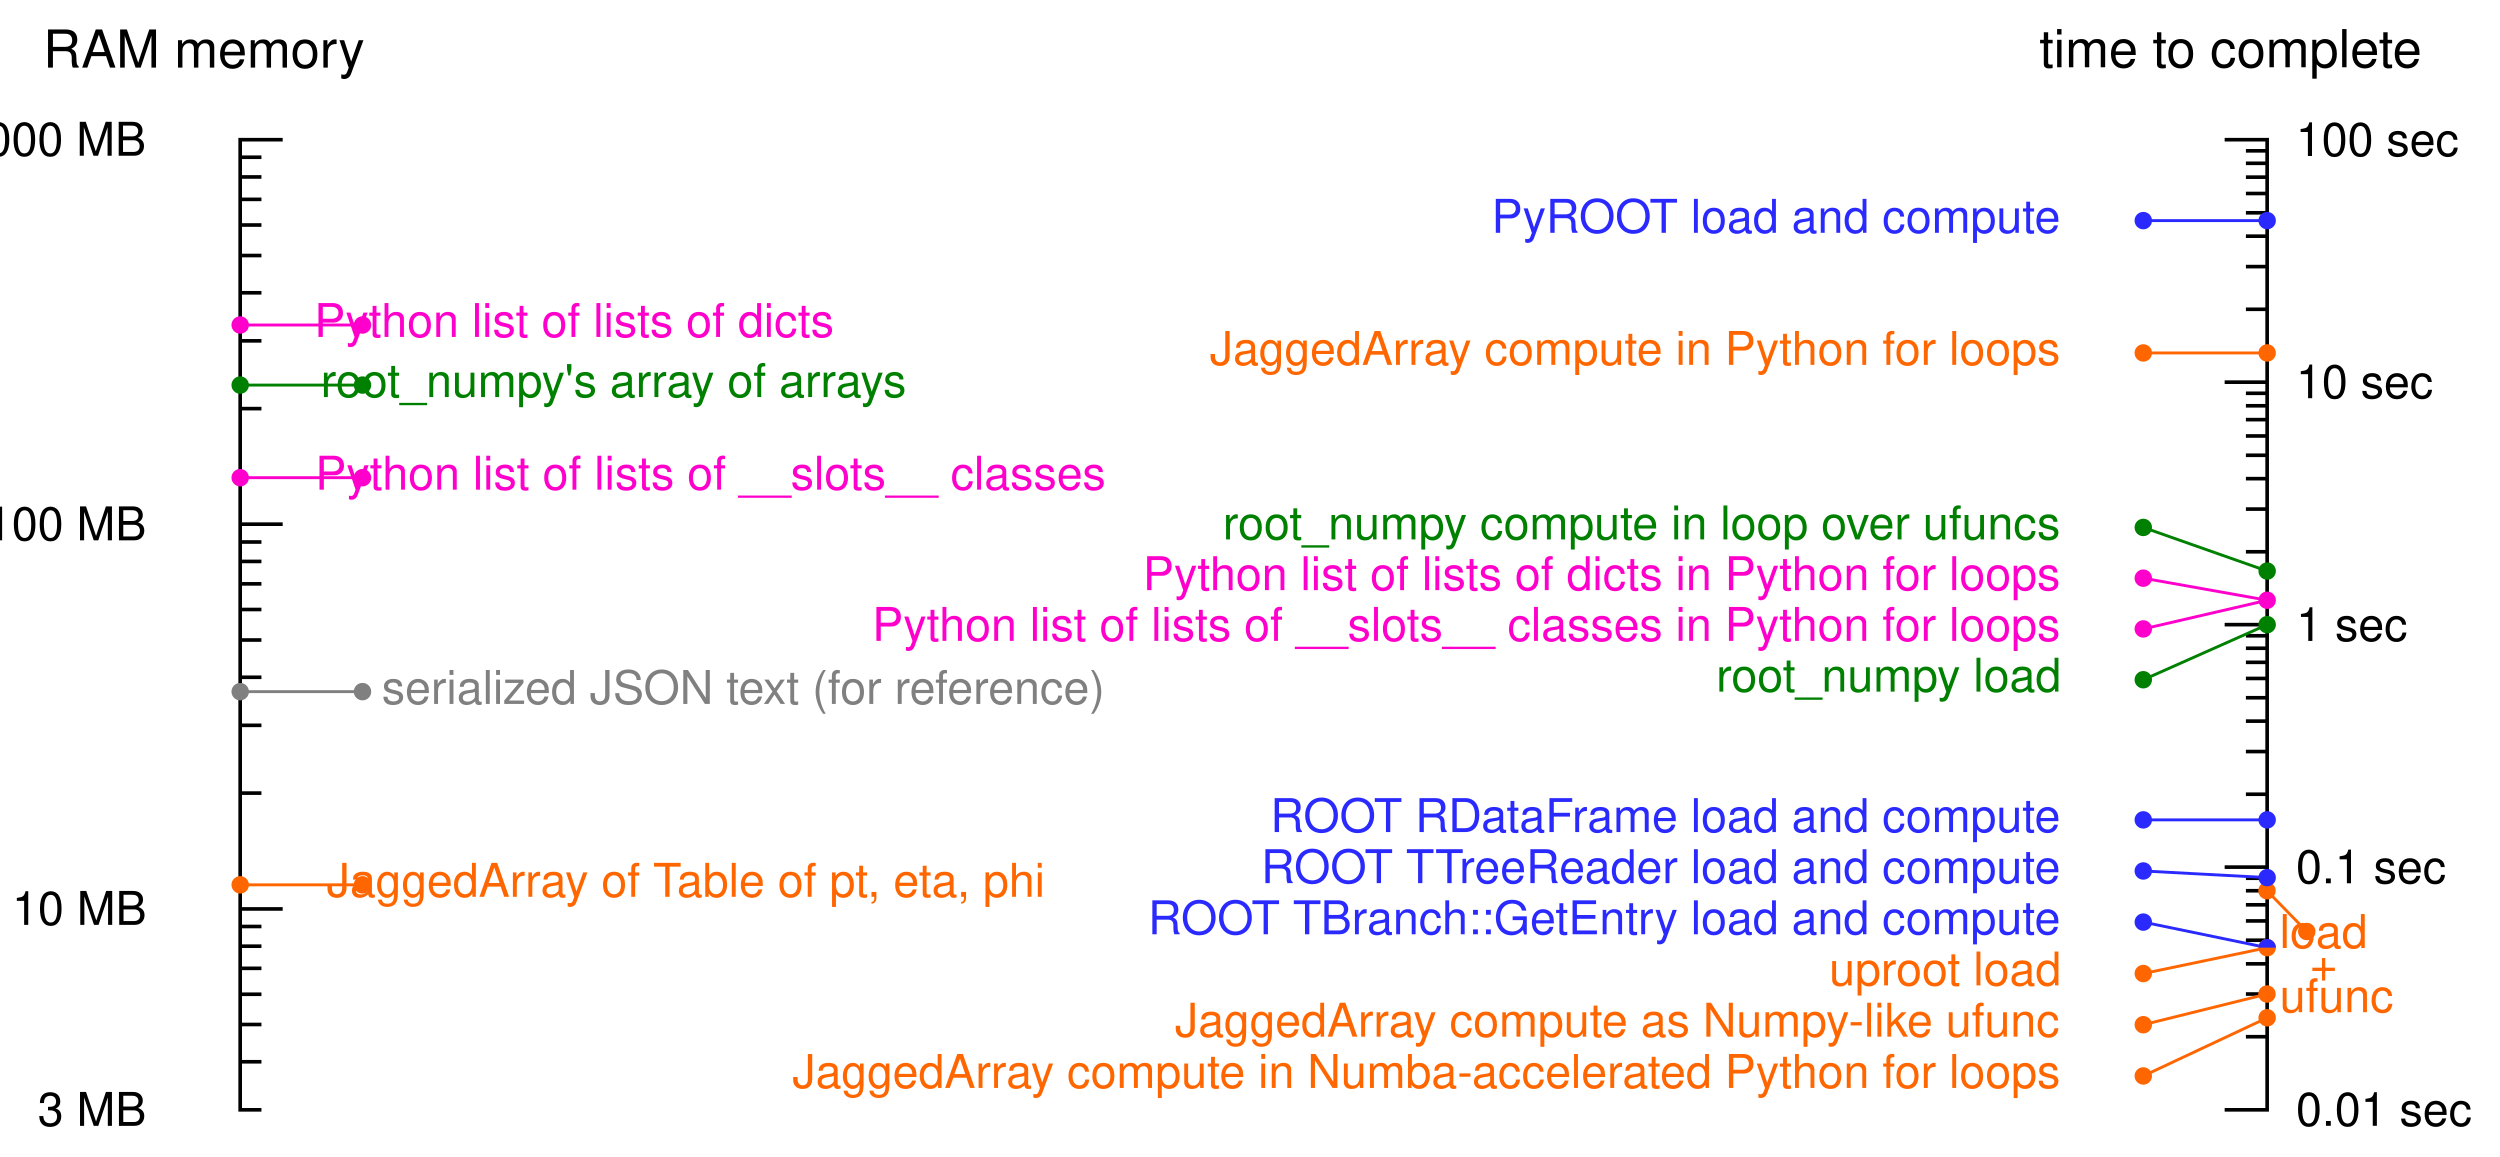
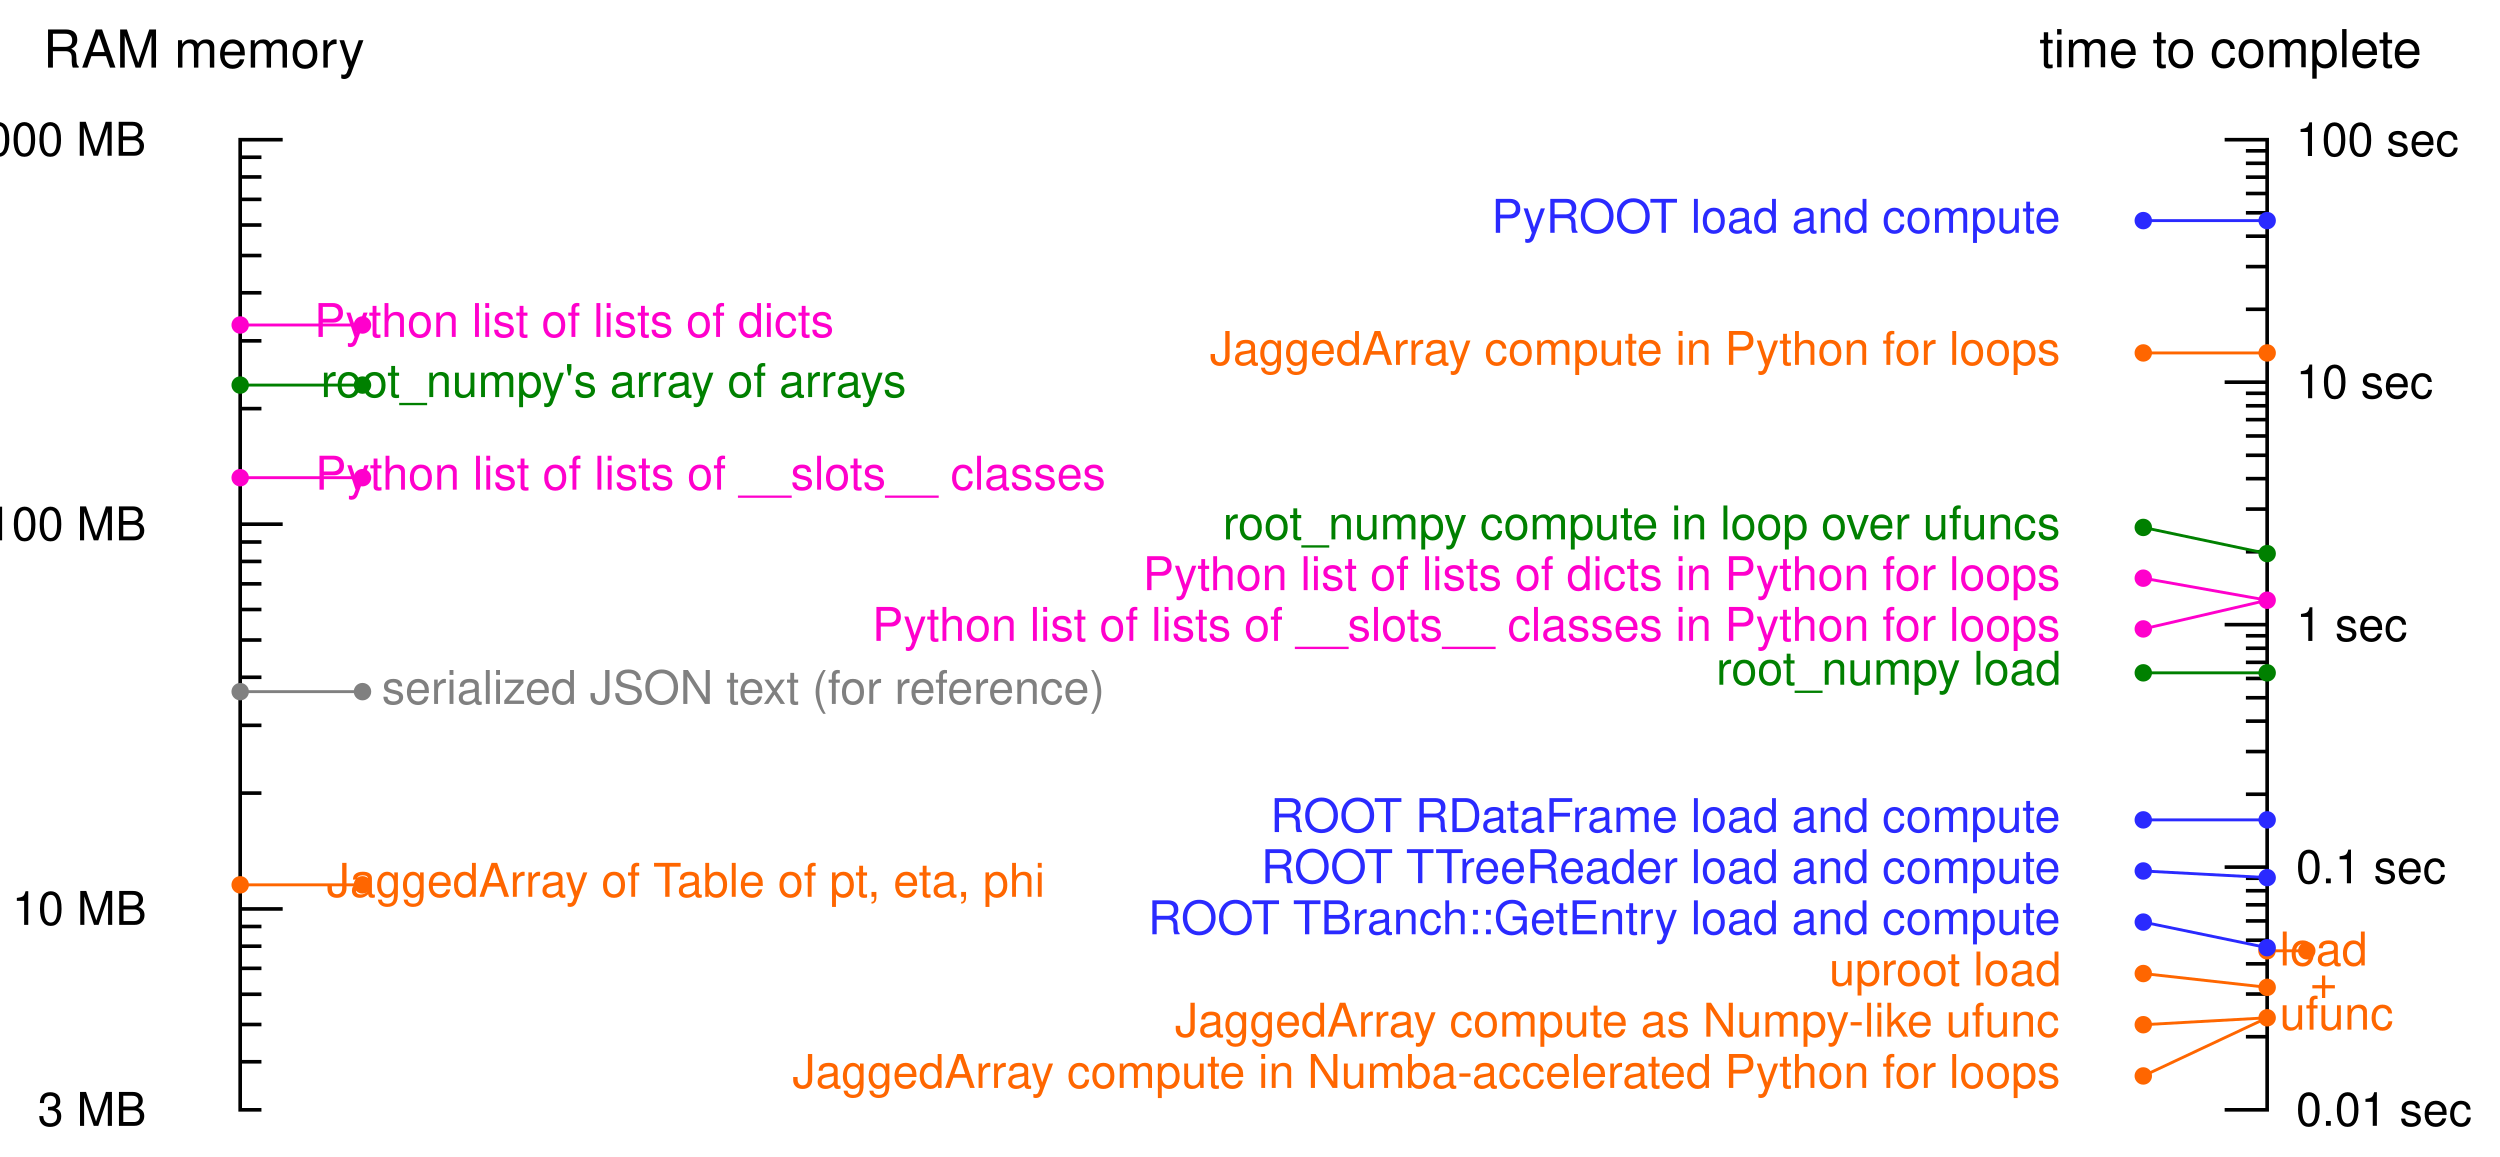
<svg xmlns="http://www.w3.org/2000/svg" width="1719.246" height="794.98" id="svg2" version="1.1">
  <defs id="defs4">
    <clipPath clipPathUnits="userSpaceOnUse" id="clipPath3160">
      <rect style="color:#000000;fill:#2a2aff;fill-opacity:1;fill-rule:nonzero;stroke:none;stroke-width:2;marker:none;visibility:visible;display:inline;overflow:visible;enable-background:accumulate" id="rect3162" width="10.231" height="4.054" x="1427.514" y="886.596" />
    </clipPath>
  </defs>
  <g id="layer1" transform="translate(127.3163,-234.8682)">
    <text xml:space="preserve" style="font-size:36px;font-style:normal;font-variant:normal;font-weight:normal;font-stretch:normal;text-align:end;line-height:125%;letter-spacing:0px;word-spacing:0px;text-anchor:end;fill:#000000;fill-opacity:1;stroke:none;font-family:Nimbus Sans L;-inkscape-font-specification:Nimbus Sans L" x="32.633" y="1067.522" id="text2989" transform="scale(1.441993,0.6934849)">
      <tspan id="tspan2991" x="32.633" y="1067.522" />
    </text>
    <text xml:space="preserve" style="font-size:36px;font-style:normal;font-variant:normal;font-weight:normal;font-stretch:normal;text-align:end;line-height:125%;letter-spacing:0px;word-spacing:0px;text-anchor:end;fill:#000000;fill-opacity:1;stroke:none;font-family:Nimbus Sans L;-inkscape-font-specification:Nimbus Sans L" x="22.861" y="1065.464" id="text2993" transform="scale(1.441993,0.6934849)">
      <tspan id="tspan2995" x="22.861" y="1065.464" />
    </text>
    <path id="path4550" style="color:#000000;fill:none;stroke:#000000;stroke-width:2.5;stroke-linecap:butt;stroke-linejoin:miter;stroke-miterlimit:4;stroke-opacity:1;stroke-dasharray:none;stroke-dashoffset:0;marker:none;visibility:visible;display:inline;overflow:visible;enable-background:accumulate" d="m 37.86,515.873 14.612,0 m -14.612,-46.606 14.612,0 m -14.612,-33.051 14.612,0 m -14.612,-25.624 14.612,0 m -14.612,-20.982 14.612,0 m -14.612,-17.64 14.612,0 m -14.612,-15.412 14.612,0 m -14.612,-13.555 14.612,0 m -14.612,437.281 14.612,0 m -14.612,-46.606 14.612,0 m -14.612,-33.051 14.612,0 m -14.612,-25.624 14.612,0 m -14.612,-20.982 14.612,0 m -14.612,-17.64 14.612,0 m -14.612,-15.412 14.612,0 m -14.612,-13.369 14.612,0 m -14.612,-12.255 29.225,0 m -14.612,402.744 -14.612,0 0,-667.156 29.225,0 m -29.225,634.104 14.612,0 m -14.612,-25.624 14.612,0 m -14.612,-20.796 14.612,0 m -14.612,-17.825 14.612,0 m -14.612,-15.226 14.612,0 m -14.612,-13.555 14.612,0 m -14.612,-12.069 29.225,0" />
    <text xml:space="preserve" style="font-size:32px;font-style:normal;font-variant:normal;font-weight:normal;font-stretch:normal;text-align:end;line-height:125%;letter-spacing:0px;word-spacing:0px;text-anchor:end;fill:#000000;fill-opacity:1;stroke:none;font-family:Nimbus Sans L;-inkscape-font-specification:Nimbus Sans L" x="17.964" y="870.898" id="text4554">
      <tspan id="tspan4556" x="17.964" y="870.898">10 MB</tspan>
    </text>
    <text xml:space="preserve" style="font-size:32px;font-style:normal;font-variant:normal;font-weight:normal;font-stretch:normal;text-align:end;line-height:125%;letter-spacing:0px;word-spacing:0px;text-anchor:end;fill:#000000;fill-opacity:1;stroke:none;font-family:Nimbus Sans L;-inkscape-font-specification:Nimbus Sans L" x="17.786" y="606.434" id="text4558">
      <tspan id="tspan4560" x="17.786" y="606.434">100 MB</tspan>
    </text>
    <text xml:space="preserve" style="font-size:32px;font-style:normal;font-variant:normal;font-weight:normal;font-stretch:normal;text-align:end;line-height:125%;letter-spacing:0px;word-spacing:0px;text-anchor:end;fill:#000000;fill-opacity:1;stroke:none;font-family:Nimbus Sans L;-inkscape-font-specification:Nimbus Sans L" x="17.607" y="341.969" id="text4562">
      <tspan id="tspan4564" x="17.607" y="341.969">1000 MB</tspan>
    </text>
    <text xml:space="preserve" style="font-size:32px;font-style:normal;font-variant:normal;font-weight:normal;font-stretch:normal;text-align:end;line-height:125%;letter-spacing:0px;word-spacing:0px;text-anchor:end;fill:#000000;fill-opacity:1;stroke:none;font-family:Nimbus Sans L;-inkscape-font-specification:Nimbus Sans L" x="17.786" y="1009.112" id="text4566">
      <tspan id="tspan4568" x="17.786" y="1009.112">3 MB</tspan>
    </text>
    <path d="m 1431.799,447.565 -14.612,0 m 14.612,-29.353 -14.612,0 m 14.612,-20.922 -14.612,0 m 14.612,-16.082 -14.612,0 m 14.612,-13.271 -14.612,0 m 14.612,-11.242 -14.612,0 m 14.612,-9.524 -14.612,0 m 14.612,-8.587 -14.612,0 m 14.612,275.731 -14.612,0 m 14.612,-29.353 -14.612,0 m 14.612,-20.922 -14.612,0 m 14.612,-16.082 -14.612,0 m 14.612,-13.271 -14.612,0 m 14.612,-11.242 -14.612,0 m 14.612,-9.524 -14.612,0 m 14.612,-8.587 -14.612,0 m 14.612,275.731 -14.612,0 m 14.612,-29.353 -14.612,0 m 14.612,-20.922 -14.612,0 m 14.612,-16.082 -14.612,0 m 14.612,-13.271 -14.612,0 m 14.612,-11.085 -14.612,0 m 14.612,-9.68 -14.612,0 m 14.612,-8.587 -14.612,0 m 14.612,-7.651 -29.225,0 m 29.225,283.381 -14.612,0 m 14.612,-29.353 -14.612,0 m 14.612,-20.766 -14.612,0 m 14.612,-16.238 -14.612,0 m 14.612,-13.271 -14.612,0 m 14.612,-11.085 -14.612,0 m 14.612,-9.68 -14.612,0 m 14.612,-8.587 -14.612,0 m 14.612,-7.651 -29.225,0 m 0,166.906 29.225,0 0,-667.156 -29.225,0 m 29.225,166.75 -29.225,0" style="color:#000000;fill:none;stroke:#000000;stroke-width:2.5;stroke-linecap:butt;stroke-linejoin:miter;stroke-miterlimit:4;stroke-opacity:1;stroke-dasharray:none;stroke-dashoffset:0;marker:none;visibility:visible;display:inline;overflow:visible;enable-background:accumulate" id="path4577" />
    <text xml:space="preserve" style="font-size:32px;font-style:normal;font-variant:normal;font-weight:normal;font-stretch:normal;text-align:start;line-height:125%;letter-spacing:0px;word-spacing:0px;text-anchor:start;fill:#000000;fill-opacity:1;stroke:none;font-family:Nimbus Sans L;-inkscape-font-specification:Nimbus Sans L" x="1451.666" y="1009.102" id="text4579">
      <tspan id="tspan4581" x="1451.666" y="1009.102">0.01 sec</tspan>
    </text>
    <text xml:space="preserve" style="font-size:32px;font-style:normal;font-variant:normal;font-weight:normal;font-stretch:normal;text-align:start;line-height:125%;letter-spacing:0px;word-spacing:0px;text-anchor:start;fill:#000000;fill-opacity:1;stroke:none;font-family:Nimbus Sans L;-inkscape-font-specification:Nimbus Sans L" x="1451.666" y="842.301" id="text4583">
      <tspan id="tspan4585" x="1451.666" y="842.301">0.1 sec</tspan>
    </text>
    <text xml:space="preserve" style="font-size:32px;font-style:normal;font-variant:normal;font-weight:normal;font-stretch:normal;text-align:start;line-height:125%;letter-spacing:0px;word-spacing:0px;text-anchor:start;fill:#000000;fill-opacity:1;stroke:none;font-family:Nimbus Sans L;-inkscape-font-specification:Nimbus Sans L" x="1451.792" y="675.626" id="text4587">
      <tspan id="tspan4589" x="1451.792" y="675.626">1 sec</tspan>
    </text>
    <text xml:space="preserve" style="font-size:32px;font-style:normal;font-variant:normal;font-weight:normal;font-stretch:normal;text-align:start;line-height:125%;letter-spacing:0px;word-spacing:0px;text-anchor:start;fill:#000000;fill-opacity:1;stroke:none;font-family:Nimbus Sans L;-inkscape-font-specification:Nimbus Sans L" x="1451.666" y="508.698" id="text4591">
      <tspan id="tspan4593" x="1451.666" y="508.698">10 sec</tspan>
    </text>
    <text xml:space="preserve" style="font-size:32px;font-style:normal;font-variant:normal;font-weight:normal;font-stretch:normal;text-align:start;line-height:125%;letter-spacing:0px;word-spacing:0px;text-anchor:start;fill:#000000;fill-opacity:1;stroke:none;font-family:Nimbus Sans L;-inkscape-font-specification:Nimbus Sans L" x="1451.54" y="342.149" id="text4595">
      <tspan id="tspan4597" x="1451.54" y="342.149">100 sec</tspan>
    </text>
    <text xml:space="preserve" style="font-size:36px;font-style:normal;font-variant:normal;font-weight:normal;font-stretch:normal;text-align:center;line-height:125%;letter-spacing:0px;word-spacing:0px;text-anchor:middle;fill:#000000;fill-opacity:1;stroke:none;font-family:Nimbus Sans L;-inkscape-font-specification:Nimbus Sans L" x="37.913" y="281.366" id="text4599">
      <tspan id="tspan4601" x="37.913" y="281.366">RAM memory</tspan>
    </text>
    <text xml:space="preserve" style="font-size:36px;font-style:normal;font-variant:normal;font-weight:normal;font-stretch:normal;text-align:center;line-height:125%;letter-spacing:0px;word-spacing:0px;text-anchor:middle;fill:#000000;fill-opacity:1;stroke:none;font-family:Nimbus Sans L;-inkscape-font-specification:Nimbus Sans L" x="1431.652" y="281.112" id="text4603">
      <tspan id="tspan4605" x="1431.652" y="281.112">time to complete</tspan>
    </text>
    <text xml:space="preserve" style="font-size:32px;font-style:normal;font-variant:normal;font-weight:normal;font-stretch:normal;text-indent:0;text-align:end;text-decoration:none;line-height:125%;letter-spacing:0px;word-spacing:0px;text-transform:none;direction:ltr;block-progression:tb;writing-mode:lr-tb;text-anchor:end;baseline-shift:baseline;color:#000000;fill:#ff00cc;fill-opacity:1;fill-rule:nonzero;stroke:none;stroke-width:1;marker:none;visibility:visible;display:inline;overflow:visible;enable-background:accumulate;font-family:Nimbus Sans L;-inkscape-font-specification:Nimbus Sans L" x="490.69" y="466.593" id="text4611">
      <tspan id="tspan4613" x="490.69" y="466.593">Python list of lists of dicts</tspan>
    </text>
    <text xml:space="preserve" style="font-size:32px;font-style:normal;font-variant:normal;font-weight:normal;font-stretch:normal;text-indent:0;text-align:end;text-decoration:none;line-height:125%;letter-spacing:0px;word-spacing:0px;text-transform:none;direction:ltr;block-progression:tb;writing-mode:lr-tb;text-anchor:end;baseline-shift:baseline;color:#000000;fill:#ff00cc;fill-opacity:1;fill-rule:nonzero;stroke:none;marker:none;visibility:visible;display:inline;overflow:visible;enable-background:accumulate;font-family:Nimbus Sans L;-inkscape-font-specification:Nimbus Sans L" x="677.565" y="571.593" id="text4615">
      <tspan id="tspan4617" x="677.565" y="571.593">Python list of lists of __slots__ classes</tspan>
    </text>
    <text xml:space="preserve" style="font-size:32px;font-style:normal;font-variant:normal;font-weight:normal;font-stretch:normal;text-indent:0;text-align:start;text-decoration:none;line-height:125%;letter-spacing:0px;word-spacing:0px;text-transform:none;direction:ltr;block-progression:tb;writing-mode:lr-tb;text-anchor:start;baseline-shift:baseline;color:#000000;fill:#808080;fill-opacity:1;fill-rule:nonzero;stroke:none;stroke-width:1;marker:none;visibility:visible;display:inline;overflow:visible;enable-background:accumulate;font-family:Nimbus Sans L;-inkscape-font-specification:Nimbus Sans L" x="135.242" y="718.976" id="text4619">
      <tspan id="tspan4621" x="135.242" y="718.976">serialized JSON text (for reference)</tspan>
    </text>
    <text xml:space="preserve" style="font-size:32px;font-style:normal;font-variant:normal;font-weight:normal;font-stretch:normal;text-indent:0;text-align:end;text-decoration:none;line-height:125%;letter-spacing:0px;word-spacing:0px;text-transform:none;direction:ltr;block-progression:tb;writing-mode:lr-tb;text-anchor:end;baseline-shift:baseline;color:#000000;fill:#ff6600;fill-opacity:1;fill-rule:nonzero;stroke:none;marker:none;visibility:visible;display:inline;overflow:visible;enable-background:accumulate;font-family:Nimbus Sans L;-inkscape-font-specification:Nimbus Sans L" x="635.849" y="851.593" id="text4627">
      <tspan id="tspan4629" x="635.849" y="851.593">JaggedArray of Table of pt, eta, phi</tspan>
    </text>
    <text xml:space="preserve" style="font-size:32px;font-style:normal;font-variant:normal;font-weight:normal;font-stretch:normal;text-align:end;line-height:125%;letter-spacing:0px;word-spacing:0px;text-anchor:end;fill:#2a2aff;fill-opacity:1;stroke:none;font-family:Nimbus Sans L;-inkscape-font-specification:Nimbus Sans L" x="1334.122" y="394.951" id="text4631">
      <tspan id="tspan4633" x="1334.122" y="394.951">PyROOT load and compute</tspan>
    </text>
    <text xml:space="preserve" style="font-size:32px;font-style:normal;font-variant:normal;font-weight:normal;font-stretch:normal;text-align:end;line-height:125%;letter-spacing:0px;word-spacing:0px;text-anchor:end;fill:#ff6600;fill-opacity:1;stroke:none;font-family:Nimbus Sans L;-inkscape-font-specification:Nimbus Sans L;text-indent:0;text-decoration:none;text-transform:none;direction:ltr;block-progression:tb;writing-mode:lr-tb;baseline-shift:baseline;color:#000000;fill-rule:nonzero;marker:none;visibility:visible;display:inline;overflow:visible;enable-background:accumulate" x="1334.037" y="485.807" id="text4635">
      <tspan id="tspan4637" x="1334.037" y="485.807">JaggedArray compute in Python for loops</tspan>
    </text>
    <text xml:space="preserve" style="font-size:32px;font-style:normal;font-variant:normal;font-weight:normal;font-stretch:normal;text-align:end;line-height:125%;letter-spacing:0px;word-spacing:0px;text-anchor:end;fill:#ff00cc;fill-opacity:1;stroke:none;font-family:Nimbus Sans L;-inkscape-font-specification:Nimbus Sans L" x="1334.037" y="640.706" id="text4639">
      <tspan id="tspan4641" x="1334.037" y="640.706">Python list of lists of dicts in Python for loops</tspan>
    </text>
    <text xml:space="preserve" style="font-size:32px;font-style:normal;font-variant:normal;font-weight:normal;font-stretch:normal;text-align:end;line-height:125%;letter-spacing:0px;word-spacing:0px;text-anchor:end;fill:#ff00cc;fill-opacity:1;stroke:none;font-family:Nimbus Sans L;-inkscape-font-specification:Nimbus Sans L" x="1334.037" y="675.605" id="text4643">
      <tspan id="tspan4645" x="1334.037" y="675.605">Python list of lists of __slots__ classes in Python for loops</tspan>
    </text>
-     <text xml:space="preserve" style="font-size:32px;font-style:normal;font-variant:normal;font-weight:normal;font-stretch:normal;text-align:end;line-height:125%;letter-spacing:0px;word-spacing:0px;text-anchor:end;fill:#008000;fill-opacity:1;stroke:none;font-family:Nimbus Sans L;-inkscape-font-specification:Nimbus Sans L" x="1334.698" y="710.504" id="text4647">
-       <tspan id="tspan4649" x="1334.698" y="710.504">root_numpy load</tspan>
+     <text xml:space="preserve" style="font-size:32px;font-style:normal;font-variant:normal;font-weight:normal;font-stretch:normal;text-align:end;line-height:125%;letter-spacing:0px;word-spacing:0px;text-anchor:end;fill:#008000;fill-opacity:1;stroke:none;font-family:Nimbus Sans L;-inkscape-font-specification:Nimbus Sans L" x="1334.698" y="705.754" id="text4647">
+       <tspan id="tspan4649" x="1334.698" y="705.754">root_numpy load</tspan>
    </text>
    <text xml:space="preserve" style="font-size:32px;font-style:normal;font-variant:normal;font-weight:normal;font-stretch:normal;text-align:end;line-height:125%;letter-spacing:0px;word-spacing:0px;text-anchor:end;fill:#2a2aff;fill-opacity:1;stroke:none;font-family:Nimbus Sans L;-inkscape-font-specification:Nimbus Sans L" x="1334.122" y="807.064" id="text4651">
      <tspan id="tspan4653" x="1334.122" y="807.064">ROOT RDataFrame load and compute</tspan>
    </text>
    <text xml:space="preserve" style="font-size:32px;font-style:normal;font-variant:normal;font-weight:normal;font-stretch:normal;text-align:end;line-height:125%;letter-spacing:0px;word-spacing:0px;text-anchor:end;fill:#2a2aff;fill-opacity:1;stroke:none;font-family:Nimbus Sans L;-inkscape-font-specification:Nimbus Sans L" x="1334.122" y="842.21" id="text4655">
      <tspan id="tspan4657" x="1334.122" y="842.21">ROOT TTreeReader load and compute</tspan>
    </text>
    <text xml:space="preserve" style="font-size:32px;font-style:normal;font-variant:normal;font-weight:normal;font-stretch:normal;text-align:end;line-height:125%;letter-spacing:0px;word-spacing:0px;text-anchor:end;fill:#2a2aff;fill-opacity:1;stroke:none;font-family:Nimbus Sans L;-inkscape-font-specification:Nimbus Sans L" x="1334.122" y="877.355" id="text4659">
      <tspan id="tspan4661" x="1334.122" y="877.355">ROOT TBranch::GetEntry load and compute</tspan>
    </text>
    <text xml:space="preserve" style="font-size:32px;font-style:normal;font-variant:normal;font-weight:normal;font-stretch:normal;text-align:end;line-height:125%;letter-spacing:0px;word-spacing:0px;text-anchor:end;fill:#ff6600;fill-opacity:1;stroke:none;font-family:Nimbus Sans L;-inkscape-font-specification:Nimbus Sans L" x="1334.698" y="912.547" id="text4667">
      <tspan id="tspan4669" x="1334.698" y="912.547">uproot load</tspan>
    </text>
    <text xml:space="preserve" style="font-size:32px;font-style:normal;font-variant:normal;font-weight:normal;font-stretch:normal;text-align:end;line-height:125%;letter-spacing:0px;word-spacing:0px;text-anchor:end;fill:#ff6600;fill-opacity:1;stroke:none;font-family:Nimbus Sans L;-inkscape-font-specification:Nimbus Sans L" x="1333.461" y="947.784" id="text4671">
      <tspan id="tspan4673" x="1333.461" y="947.784">JaggedArray compute as Numpy-like ufunc</tspan>
    </text>
    <text xml:space="preserve" style="font-size:32px;font-style:normal;font-variant:normal;font-weight:normal;font-stretch:normal;text-align:end;line-height:125%;letter-spacing:0px;word-spacing:0px;text-anchor:end;fill:#ff6600;fill-opacity:1;stroke:none;font-family:Nimbus Sans L;-inkscape-font-specification:Nimbus Sans L" x="1334.037" y="983.021" id="text4675">
      <tspan id="tspan4677" x="1334.037" y="983.021">JaggedArray compute in Numba-accelerated Python for loops</tspan>
    </text>
    <path id="path4681" style="color:#000000;fill:#ff00cc;fill-opacity:1;fill-rule:nonzero;stroke:none;stroke-width:0.5;marker:none;visibility:visible;display:inline;overflow:visible;enable-background:accumulate" d="m 200.86,458.369 c 0,1.657 -1.343,3 -3,3 -1.657,0 -3,-1.343 -3,-3 0,-1.657 1.343,-3 3,-3 1.657,0 3,1.343 3,3 z" transform="matrix(2,0,0,2,-357.8602,-458.3688)" />
    <path id="path4683" style="color:#000000;fill:#ff00cc;fill-opacity:1;fill-rule:nonzero;stroke:none;stroke-width:0.5;marker:none;visibility:visible;display:inline;overflow:visible;enable-background:accumulate" d="m 200.86,563.369 c 0,1.657 -1.343,3 -3,3 -1.657,0 -3,-1.343 -3,-3 0,-1.657 1.343,-3 3,-3 1.657,0 3,1.343 3,3 z" transform="matrix(2,0,0,2,-357.8602,-563.3688)" />
    <path id="path4685" style="color:#000000;fill:#808080;fill-opacity:1;fill-rule:nonzero;stroke:none;stroke-width:0.5;marker:none;visibility:visible;display:inline;overflow:visible;enable-background:accumulate" d="m 200.86,710.512 c 0,1.657 -1.343,3 -3,3 -1.657,0 -3,-1.343 -3,-3 0,-1.657 1.343,-3 3,-3 1.657,0 3,1.343 3,3 z" transform="matrix(2,0,0,2,-357.8602,-710.5117)" />
    <path id="path4689" style="color:#000000;fill:#ff6600;fill-opacity:1;fill-rule:nonzero;stroke:none;stroke-width:0.5;marker:none;visibility:visible;display:inline;overflow:visible;enable-background:accumulate" d="m 200.86,843.369 c 0,1.657 -1.343,3 -3,3 -1.657,0 -3,-1.343 -3,-3 0,-1.657 1.343,-3 3,-3 1.657,0 3,1.343 3,3 z" transform="matrix(2,0,0,2,-357.8602,-843.3688)" />
    <path id="path4691" style="color:#000000;fill:#2a2aff;fill-opacity:1;fill-rule:nonzero;stroke:none;marker:none;visibility:visible;display:inline;overflow:visible;enable-background:accumulate" d="m 1434.799,386.583 c 0,1.657 -1.343,3 -3,3 -1.657,0 -3,-1.343 -3,-3 0,-1.657 1.343,-3 3,-3 1.657,0 3,1.343 3,3 z" transform="matrix(2,0,0,2,-1431.799,-386.5831)" />
    <path id="path4693" style="color:#000000;fill:#ff6600;fill-opacity:1;fill-rule:nonzero;stroke:none;marker:none;visibility:visible;display:inline;overflow:visible;enable-background:accumulate" d="m 1434.799,621.583 c 0,1.657 -1.343,3 -3,3 -1.657,0 -3,-1.343 -3,-3 0,-1.657 1.343,-3 3,-3 1.657,0 3,1.343 3,3 z" transform="matrix(2,0,0,2,-1431.799,-765.5831)" />
    <path id="path4695" style="color:#000000;fill:#ff00cc;fill-opacity:1;fill-rule:nonzero;stroke:none;marker:none;visibility:visible;display:inline;overflow:visible;enable-background:accumulate" d="m 1434.799,647.654 c 0,1.657 -1.343,3 -3,3 -1.657,0 -3,-1.343 -3,-3 0,-1.657 1.343,-3 3,-3 1.657,0 3,1.343 3,3 z" transform="matrix(2,0,0,2,-1431.799,-647.6545)" />
-     <path id="path4697" style="color:#000000;fill:#008000;fill-opacity:1;fill-rule:nonzero;stroke:none;marker:none;visibility:visible;display:inline;overflow:visible;enable-background:accumulate" d="m 1434.799,684.44 c 0,1.657 -1.343,3 -3,3 -1.657,0 -3,-1.343 -3,-3 0,-1.657 1.343,-3 3,-3 1.657,0 3,1.343 3,3 z" transform="matrix(2,0,0,2,-1431.799,-704.4402)" />
+     <path id="path4697" style="color:#000000;fill:#008000;fill-opacity:1;fill-rule:nonzero;stroke:none;marker:none;visibility:visible;display:inline;overflow:visible;enable-background:accumulate" d="m 1434.799,684.44 a 3,3 0 1 1 -6,0 3,3 0 1 1 6,0 z" transform="matrix(2,0,0,2,-1431.799,-671.3028)" />
    <path id="path4699" style="color:#000000;fill:#2a2aff;fill-opacity:1;fill-rule:nonzero;stroke:none;marker:none;visibility:visible;display:inline;overflow:visible;enable-background:accumulate" d="m 1434.799,707.654 a 3,3 0 1 1 -6,0 3,3 0 1 1 6,0 z" transform="matrix(2,0,0,2,-1431.799,-616.6126)" />
-     <path id="path4709" style="color:#000000;fill:#ff6600;fill-opacity:1;fill-rule:nonzero;stroke:none;marker:none;visibility:visible;display:inline;overflow:visible;enable-background:accumulate" d="m 1434.69,918.462 c 0,1.657 -1.343,3 -3,3 -1.657,0 -3,-1.343 -3,-3 0,-1.657 1.343,-3 3,-3 1.657,0 3,1.343 3,3 z" transform="matrix(2,0,0,2,-1431.69,-918.4617)" />
    <path id="path4711" style="color:#000000;fill:#ff6600;fill-opacity:1;fill-rule:nonzero;stroke:none;marker:none;visibility:visible;display:inline;overflow:visible;enable-background:accumulate" d="m 1434.799,934.797 c 0,1.657 -1.343,3 -3,3 -1.657,0 -3,-1.343 -3,-3 0,-1.657 1.343,-3 3,-3 1.657,0 3,1.343 3,3 z" transform="matrix(2,0,0,2,-1431.799,-934.7974)" />
    <path transform="matrix(2,0,0,2,-1516.978,-386.5831)" d="m 1434.799,386.583 c 0,1.657 -1.343,3 -3,3 -1.657,0 -3,-1.343 -3,-3 0,-1.657 1.343,-3 3,-3 1.657,0 3,1.343 3,3 z" style="color:#000000;fill:#2a2aff;fill-opacity:1;fill-rule:nonzero;stroke:none;marker:none;visibility:visible;display:inline;overflow:visible;enable-background:accumulate" id="path4926" />
    <path transform="matrix(2,0,0,2,-1516.978,-765.5831)" d="m 1434.799,621.583 c 0,1.657 -1.343,3 -3,3 -1.657,0 -3,-1.343 -3,-3 0,-1.657 1.343,-3 3,-3 1.657,0 3,1.343 3,3 z" style="color:#000000;fill:#ff6600;fill-opacity:1;fill-rule:nonzero;stroke:none;marker:none;visibility:visible;display:inline;overflow:visible;enable-background:accumulate" id="path4928" />
    <path transform="matrix(2,0,0,2,-1516.978,-662.827)" d="m 1434.799,647.654 a 3,3 0 1 1 -6,0 3,3 0 1 1 6,0 z" style="color:#000000;fill:#ff00cc;fill-opacity:1;fill-rule:nonzero;stroke:none;marker:none;visibility:visible;display:inline;overflow:visible;enable-background:accumulate" id="path4930" />
    <path transform="matrix(2,0,0,2,-1516.978,-701.4995)" d="m 1434.799,684.44 a 3,3 0 1 1 -6,0 3,3 0 1 1 6,0 z" style="color:#000000;fill:#ff00cc;fill-opacity:1;fill-rule:nonzero;stroke:none;marker:none;visibility:visible;display:inline;overflow:visible;enable-background:accumulate" id="path4932" />
-     <path id="path4934" style="color:#000000;fill:#008000;fill-opacity:1;fill-rule:nonzero;stroke:none;marker:none;visibility:visible;display:inline;overflow:visible;enable-background:accumulate" d="m 1434.799,684.44 a 3,3 0 1 1 -6,0 3,3 0 1 1 6,0 z" transform="matrix(2,0,0,2,-1516.978,-666.5525)" />
+     <path id="path4934" style="color:#000000;fill:#008000;fill-opacity:1;fill-rule:nonzero;stroke:none;marker:none;visibility:visible;display:inline;overflow:visible;enable-background:accumulate" d="m 1434.799,684.44 a 3,3 0 1 1 -6,0 3,3 0 1 1 6,0 z" transform="matrix(2,0,0,2,-1516.978,-671.3028)" />
    <path transform="matrix(2,0,0,2,-1516.978,-894.7974)" d="m 1434.799,934.797 a 3,3 0 1 1 -6,0 3,3 0 1 1 6,0 z" style="color:#000000;fill:#ff6600;fill-opacity:1;fill-rule:nonzero;stroke:none;marker:none;visibility:visible;display:inline;overflow:visible;enable-background:accumulate" id="path4955" />
    <path transform="matrix(2,0,0,2,-1516.758,-897.3633)" d="m 1434.69,918.462 a 3,3 0 1 1 -6,0 3,3 0 1 1 6,0 z" style="color:#000000;fill:#ff6600;fill-opacity:1;fill-rule:nonzero;stroke:none;marker:none;visibility:visible;display:inline;overflow:visible;enable-background:accumulate" id="path4957" />
    <path transform="matrix(2,0,0,2,-1516.978,-868.7954)" d="m 1434.799,886.583 a 3,3 0 1 1 -6,0 3,3 0 1 1 6,0 z" style="color:#000000;fill:#ff6600;fill-opacity:1;fill-rule:nonzero;stroke:none;marker:none;visibility:visible;display:inline;overflow:visible;enable-background:accumulate" id="path4959" />
    <path transform="matrix(2,0,0,2,-1516.978,-742.7501)" d="m 1434.799,805.869 a 3,3 0 1 1 -6,0 3,3 0 1 1 6,0 z" style="color:#000000;fill:#2a2aff;fill-opacity:1;fill-rule:nonzero;stroke:none;marker:none;visibility:visible;display:inline;overflow:visible;enable-background:accumulate" id="path4963" />
    <path transform="matrix(2,0,0,2,-1516.978,-756.4671)" d="m 1434.799,795.154 a 3,3 0 1 1 -6,0 3,3 0 1 1 6,0 z" style="color:#000000;fill:#2a2aff;fill-opacity:1;fill-rule:nonzero;stroke:none;marker:none;visibility:visible;display:inline;overflow:visible;enable-background:accumulate" id="path4965" />
    <path transform="matrix(2,0,0,2,-1516.978,-616.6126)" d="m 1434.799,707.654 a 3,3 0 1 1 -6,0 3,3 0 1 1 6,0 z" style="color:#000000;fill:#2a2aff;fill-opacity:1;fill-rule:nonzero;stroke:none;marker:none;visibility:visible;display:inline;overflow:visible;enable-background:accumulate" id="path4967" />
    <path style="color:#000000;fill:#2a2aff;stroke:#2a2aff;stroke-width:2;stroke-linecap:butt;stroke-linejoin:miter;stroke-miterlimit:4;stroke-opacity:1;stroke-dasharray:none;stroke-dashoffset:0;marker:none;visibility:visible;display:inline;overflow:visible;enable-background:accumulate" d="m 1341.36,151.715 85.179,0" id="path4995" transform="translate(5.261054,234.8682)" />
    <path style="color:#000000;fill:#ff6600;stroke:#ff6600;stroke-width:2;stroke-linecap:butt;stroke-linejoin:miter;stroke-miterlimit:4;stroke-opacity:1;stroke-dasharray:none;stroke-dashoffset:0;marker:none;visibility:visible;display:inline;overflow:visible;enable-background:accumulate;fill-opacity:1;fill-rule:nonzero" d="m 1341.36,242.715 85.179,0" id="path4997" transform="translate(5.261054,234.8682)" />
    <path style="color:#000000;fill:#ab37c8;stroke:#ff00cc;stroke-width:2;stroke-linecap:butt;stroke-linejoin:miter;stroke-miterlimit:4;stroke-opacity:1;stroke-dasharray:none;stroke-dashoffset:0;marker:none;visibility:visible;display:inline;overflow:visible;enable-background:accumulate" d="m 1341.36,397.614 85.179,15.172" id="path4999" transform="translate(5.261054,234.8682)" />
    <path style="color:#000000;fill:#ff6600;stroke:#ff6600;stroke-width:2;stroke-linecap:butt;stroke-linejoin:miter;stroke-miterlimit:4;stroke-opacity:1;stroke-dasharray:none;stroke-dashoffset:0;marker:none;visibility:visible;display:inline;overflow:visible;enable-background:accumulate" d="m 1341.36,739.929 85.179,-40" id="path5017" transform="translate(5.261054,234.8682)" />
    <path style="color:#000000;fill:#ab37c8;stroke:#ff00cc;stroke-width:2;stroke-linecap:butt;stroke-linejoin:miter;stroke-miterlimit:4;stroke-opacity:1;stroke-dasharray:none;stroke-dashoffset:0;marker:none;visibility:visible;display:inline;overflow:visible;enable-background:accumulate" d="m 1341.36,432.513 85.179,-19.726" id="path5019" transform="translate(5.261054,234.8682)" />
-     <path style="color:#000000;fill:#008000;stroke:#008000;stroke-width:2;stroke-linecap:butt;stroke-linejoin:miter;stroke-miterlimit:4;stroke-opacity:1;stroke-dasharray:none;stroke-dashoffset:0;marker:none;visibility:visible;display:inline;overflow:visible;enable-background:accumulate" d="M 1341.36,467.46 1426.538,429.572" id="path5021" transform="translate(5.261054,234.8682)" />
+     <path style="color:#000000;fill:#008000;stroke:#008000;stroke-width:2;stroke-linecap:butt;stroke-linejoin:miter;stroke-miterlimit:4;stroke-opacity:1;stroke-dasharray:none;stroke-dashoffset:0;marker:none;visibility:visible;display:inline;overflow:visible;enable-background:accumulate" d="m 1341.36,462.709 85.179,0" id="path5021" transform="translate(5.261054,234.8682)" />
    <path style="color:#000000;fill:#2a2aff;stroke:#2a2aff;stroke-width:2;stroke-linecap:butt;stroke-linejoin:miter;stroke-miterlimit:4;stroke-opacity:1;stroke-dasharray:none;stroke-dashoffset:0;marker:none;visibility:visible;display:inline;overflow:visible;enable-background:accumulate" d="m 1341.36,563.828 85.179,2e-5" id="path5023" transform="translate(5.261054,234.8682)" />
    <path style="color:#000000;fill:#2a2aff;stroke:#2a2aff;stroke-width:2;stroke-linecap:butt;stroke-linejoin:miter;stroke-miterlimit:4;stroke-opacity:1;stroke-dasharray:none;stroke-dashoffset:0;marker:none;visibility:visible;display:inline;overflow:visible;enable-background:accumulate" d="m 1341.36,598.974 85.179,4.555" id="path5025" transform="translate(5.261054,234.8682)" />
-     <path style="color:#000000;fill:#ff6600;fill-opacity:1;fill-rule:nonzero;stroke:#ff6600;stroke-width:2;stroke-linecap:butt;stroke-linejoin:miter;stroke-miterlimit:4;stroke-opacity:1;stroke-dasharray:none;stroke-dashoffset:0;marker:none;visibility:visible;display:inline;overflow:visible;enable-background:accumulate" d="m 1341.36,669.503 85.179,-17.788" id="path5031" transform="translate(5.261054,234.8682)" />
-     <path style="color:#000000;fill:#ff6600;fill-opacity:1;fill-rule:nonzero;stroke:#ff6600;stroke-width:2;stroke-linecap:butt;stroke-linejoin:miter;stroke-miterlimit:4;stroke-opacity:1;stroke-dasharray:none;stroke-dashoffset:0;marker:none;visibility:visible;display:inline;overflow:visible;enable-background:accumulate" d="m 1341.36,704.692 85.069,-21.098" id="path5033" transform="translate(5.261054,234.8682)" />
+     <path style="color:#000000;fill:#ff6600;fill-opacity:1;fill-rule:nonzero;stroke:#ff6600;stroke-width:2;stroke-linecap:butt;stroke-linejoin:miter;stroke-miterlimit:4;stroke-opacity:1;stroke-dasharray:none;stroke-dashoffset:0;marker:none;visibility:visible;display:inline;overflow:visible;enable-background:accumulate" d="m 1341.36,669.503 85.179,9.492" id="path5031" transform="translate(5.261054,234.8682)" />
+     <path style="color:#000000;fill:#ff6600;fill-opacity:1;fill-rule:nonzero;stroke:#ff6600;stroke-width:2;stroke-linecap:butt;stroke-linejoin:miter;stroke-miterlimit:4;stroke-opacity:1;stroke-dasharray:none;stroke-dashoffset:0;marker:none;visibility:visible;display:inline;overflow:visible;enable-background:accumulate" d="m 1341.36,704.692 85.179,-4.763" id="path5033" transform="translate(5.261054,234.8682)" />
    <path transform="matrix(2,0,0,2,-273.753,-843.3688)" d="m 200.86,843.369 c 0,1.657 -1.343,3 -3,3 -1.657,0 -3,-1.343 -3,-3 0,-1.657 1.343,-3 3,-3 1.657,0 3,1.343 3,3 z" style="color:#000000;fill:#ff6600;fill-opacity:1;fill-rule:nonzero;stroke:none;stroke-width:0.5;marker:none;visibility:visible;display:inline;overflow:visible;enable-background:accumulate" id="path5109" />
    <path transform="matrix(2,0,0,2,-273.753,-710.5117)" d="m 200.86,710.512 c 0,1.657 -1.343,3 -3,3 -1.657,0 -3,-1.343 -3,-3 0,-1.657 1.343,-3 3,-3 1.657,0 3,1.343 3,3 z" style="color:#000000;fill:#808080;fill-opacity:1;fill-rule:nonzero;stroke:none;stroke-width:0.5;marker:none;visibility:visible;display:inline;overflow:visible;enable-background:accumulate" id="path5113" />
    <path transform="matrix(2,0,0,2,-273.753,-563.3688)" d="m 200.86,563.369 c 0,1.657 -1.343,3 -3,3 -1.657,0 -3,-1.343 -3,-3 0,-1.657 1.343,-3 3,-3 1.657,0 3,1.343 3,3 z" style="color:#000000;fill:#ff00cc;fill-opacity:1;fill-rule:nonzero;stroke:none;stroke-width:0.5;marker:none;visibility:visible;display:inline;overflow:visible;enable-background:accumulate" id="path5115" />
    <path transform="matrix(2,0,0,2,-273.753,-458.3688)" d="m 200.86,458.369 c 0,1.657 -1.343,3 -3,3 -1.657,0 -3,-1.343 -3,-3 0,-1.657 1.343,-3 3,-3 1.657,0 3,1.343 3,3 z" style="color:#000000;fill:#ff00cc;fill-opacity:1;fill-rule:nonzero;stroke:none;stroke-width:0.5;marker:none;visibility:visible;display:inline;overflow:visible;enable-background:accumulate" id="path5117" />
    <path style="color:#000000;fill:#ff6600;stroke:#ff6600;stroke-width:2;stroke-linecap:butt;stroke-linejoin:miter;stroke-miterlimit:4;stroke-opacity:1;stroke-dasharray:none;stroke-dashoffset:0;marker:none;visibility:visible;display:inline;overflow:visible;enable-background:accumulate;fill-opacity:1;fill-rule:nonzero" d="m 37.86,843.369 84.107,0" id="path5309" />
    <path style="color:#000000;fill:#808080;stroke:#808080;stroke-width:2;stroke-linecap:butt;stroke-linejoin:miter;stroke-miterlimit:4;stroke-opacity:1;stroke-dasharray:none;stroke-dashoffset:0;marker:none;visibility:visible;display:inline;overflow:visible;enable-background:accumulate" d="m 37.86,710.512 84.107,0" id="path5313" />
    <path style="color:#000000;fill:#ff00cc;stroke:#ff00cc;stroke-width:2;stroke-linecap:butt;stroke-linejoin:miter;stroke-miterlimit:4;stroke-opacity:1;stroke-dasharray:none;stroke-dashoffset:0;marker:none;visibility:visible;display:inline;overflow:visible;enable-background:accumulate" d="m 37.86,563.369 84.107,0" id="path5315" />
    <path style="color:#000000;fill:#ff00cc;stroke:#ff00cc;stroke-width:2;stroke-linecap:butt;stroke-linejoin:miter;stroke-miterlimit:4;stroke-opacity:1;stroke-dasharray:none;stroke-dashoffset:0;marker:none;visibility:visible;display:inline;overflow:visible;enable-background:accumulate" d="m 37.86,458.369 84.107,0" id="path5317" />
    <text xml:space="preserve" style="font-size:32px;font-style:normal;font-variant:normal;font-weight:normal;font-stretch:normal;text-indent:0;text-align:end;text-decoration:none;line-height:125%;letter-spacing:0px;word-spacing:0px;text-transform:none;direction:ltr;block-progression:tb;writing-mode:lr-tb;text-anchor:end;baseline-shift:baseline;color:#000000;fill:#008000;fill-opacity:1;fill-rule:nonzero;stroke:none;marker:none;visibility:visible;display:inline;overflow:visible;enable-background:accumulate;font-family:Nimbus Sans L;-inkscape-font-specification:Nimbus Sans L" x="540.457" y="507.911" id="text3106">
      <tspan id="tspan3108" x="540.457" y="507.911">root_numpy's array of arrays</tspan>
    </text>
    <path id="path4697-7" style="color:#000000;fill:#008000;fill-opacity:1;fill-rule:nonzero;stroke:none;marker:none;visibility:visible;display:inline;overflow:visible;enable-background:accumulate" d="m 1434.799,684.44 a 3,3 0 1 1 -6,0 3,3 0 1 1 6,0 z" transform="matrix(2,0,0,2,-2741.631,-869.1934)" />
    <path id="path4934-5" style="color:#000000;fill:#008000;fill-opacity:1;fill-rule:nonzero;stroke:none;marker:none;visibility:visible;display:inline;overflow:visible;enable-background:accumulate" d="m 1434.799,684.44 a 3,3 0 1 1 -6,0 3,3 0 1 1 6,0 z" transform="matrix(2,0,0,2,-2825.738,-869.1934)" />
    <path style="color:#000000;fill:#008000;stroke:#008000;stroke-width:2;stroke-linecap:butt;stroke-linejoin:miter;stroke-miterlimit:4;stroke-opacity:1;stroke-dasharray:none;stroke-dashoffset:0;marker:none;visibility:visible;display:inline;overflow:visible;enable-background:accumulate" d="m 37.86,499.687 84.107,0" id="path5021-3" />
    <text id="text3099" y="605.807" x="1334.037" style="font-size:32px;font-style:normal;font-variant:normal;font-weight:normal;font-stretch:normal;text-align:end;line-height:125%;letter-spacing:0px;word-spacing:0px;text-anchor:end;fill:#008000;fill-opacity:1;stroke:none;font-family:Nimbus Sans L;-inkscape-font-specification:Nimbus Sans L" xml:space="preserve">
      <tspan y="605.807" x="1334.037" id="tspan3101">root_numpy compute in loop over ufuncs</tspan>
    </text>
-     <path transform="matrix(2,0,0,2,-1431.799,-615.5831)" d="m 1434.799,621.583 a 3,3 0 1 1 -6,0 3,3 0 1 1 6,0 z" style="color:#000000;fill:#008000;fill-opacity:1;fill-rule:nonzero;stroke:none;marker:none;visibility:visible;display:inline;overflow:visible;enable-background:accumulate" id="path3103" />
+     <path transform="matrix(2,0,0,2,-1431.799,-627.5954)" d="m 1434.799,621.583 a 3,3 0 1 1 -6,0 3,3 0 1 1 6,0 z" style="color:#000000;fill:#008000;fill-opacity:1;fill-rule:nonzero;stroke:none;marker:none;visibility:visible;display:inline;overflow:visible;enable-background:accumulate" id="path3103" />
    <path id="path3105" style="color:#000000;fill:#008000;fill-opacity:1;fill-rule:nonzero;stroke:none;marker:none;visibility:visible;display:inline;overflow:visible;enable-background:accumulate" d="m 1434.799,621.583 a 3,3 0 1 1 -6,0 3,3 0 1 1 6,0 z" transform="matrix(2,0,0,2,-1516.978,-645.5831)" />
-     <path id="path3107" d="m 1346.621,597.583 85.179,30" style="color:#000000;fill:#008000;stroke:#008000;stroke-width:2;stroke-linecap:butt;stroke-linejoin:miter;stroke-miterlimit:4;stroke-opacity:1;stroke-dasharray:none;stroke-dashoffset:0;marker:none;visibility:visible;display:inline;overflow:visible;enable-background:accumulate" />
+     <path id="path3107" d="m 1346.621,597.583 85.179,17.988" style="color:#000000;fill:#008000;stroke:#008000;stroke-width:2;stroke-linecap:butt;stroke-linejoin:miter;stroke-miterlimit:4;stroke-opacity:1;stroke-dasharray:none;stroke-dashoffset:0;marker:none;visibility:visible;display:inline;overflow:visible;enable-background:accumulate" />
+     <path transform="matrix(2,0,0,2,-1431.69,-948.1873)" d="m 1434.69,918.462 a 3,3 0 1 1 -6,0 3,3 0 1 1 6,0 z" style="color:#000000;fill:#ff6600;fill-opacity:1;fill-rule:nonzero;stroke:none;marker:none;visibility:visible;display:inline;overflow:visible;enable-background:accumulate" id="path3170" />
+     <path id="path4701" style="color:#000000;fill:#2a2aff;fill-opacity:1;fill-rule:nonzero;stroke:none;marker:none;visibility:visible;display:inline;overflow:visible;enable-background:accumulate" d="m 1434.799,795.154 a 3,3 0 1 1 -6,0 3,3 0 1 1 6,0 z" transform="matrix(2,0,0,2,-1431.799,-751.9122)" />
+     <text id="text3172" y="898.807" x="1501.766" style="font-size:32px;font-style:normal;font-variant:normal;font-weight:normal;font-stretch:normal;text-align:center;line-height:69%;letter-spacing:0px;word-spacing:0px;text-anchor:middle;fill:#ff6600;fill-opacity:1;stroke:none;font-family:Nimbus Sans L;-inkscape-font-specification:Nimbus Sans L" xml:space="preserve">
+       <tspan y="898.807" x="1501.766" id="tspan3174">load</tspan>
+       <tspan y="920.887" x="1501.766" id="tspan3199">+</tspan>
+       <tspan y="942.967" x="1501.766" id="tspan3201">ufunc</tspan>
+     </text>
+     <path id="path3176" style="color:#000000;fill:#ff6600;fill-opacity:1;fill-rule:nonzero;stroke:none;marker:none;visibility:visible;display:inline;overflow:visible;enable-background:accumulate" d="m 1434.799,886.583 a 3,3 0 1 1 -6,0 3,3 0 1 1 6,0 z" transform="matrix(2,0,0,2,-1404.557,-884.4301)" />
+     <path style="color:#000000;fill:#ff6600;fill-opacity:1;fill-rule:nonzero;stroke:#ff6600;stroke-width:2;stroke-linecap:butt;stroke-linejoin:miter;stroke-miterlimit:4;stroke-opacity:1;stroke-dasharray:none;stroke-dashoffset:0;marker:none;visibility:visible;display:inline;overflow:visible;enable-background:accumulate" d="m 1559.006,653.868 27.352,0" id="path3189" transform="translate(-127.3163,234.8682)" />
+     <path transform="matrix(2,0,0,-2,-1431.799,2687.029)" d="m 1434.799,886.583 a 3,3 0 1 1 -6,0 3,3 0 1 1 6,0 z" style="color:#000000;fill:#ff6600;fill-opacity:1;fill-rule:nonzero;stroke:none;marker:none;visibility:visible;display:inline;overflow:visible;enable-background:accumulate" id="path3233" />
    <path style="color:#000000;fill:#2a2aff;stroke:#2a2aff;stroke-width:2;stroke-linecap:butt;stroke-linejoin:miter;stroke-miterlimit:4;stroke-opacity:1;stroke-dasharray:none;stroke-dashoffset:0;marker:none;visibility:visible;display:inline;overflow:visible;enable-background:accumulate" d="m 1341.36,634.119 85.179,17.596" id="path5027" transform="translate(5.261054,234.8682)" />
-     <path id="path4707" style="color:#000000;fill:#ff6600;fill-opacity:1;fill-rule:nonzero;stroke:none;marker:none;visibility:visible;display:inline;overflow:visible;enable-background:accumulate" d="m 1434.799,886.583 a 3,3 0 1 1 -6,0 3,3 0 1 1 6,0 z" transform="matrix(2,0,0,-2,-1431.799,2659.749)" />
-     <path transform="matrix(2,0,0,-2,-1431.799,2659.749)" d="m 1434.799,886.583 a 3,3 0 1 1 -6,0 3,3 0 1 1 6,0 z" style="color:#000000;fill:#2a2aff;fill-opacity:1;fill-rule:nonzero;stroke:none;stroke-width:1;marker:none;visibility:visible;display:inline;overflow:visible;enable-background:accumulate" id="path3134" clip-path="url(#clipPath3160)" />
-     <path transform="matrix(2,0,0,2,-1431.69,-989.5026)" d="m 1434.69,918.462 a 3,3 0 1 1 -6,0 3,3 0 1 1 6,0 z" style="color:#000000;fill:#ff6600;fill-opacity:1;fill-rule:nonzero;stroke:none;marker:none;visibility:visible;display:inline;overflow:visible;enable-background:accumulate" id="path3170" />
-     <path id="path4701" style="color:#000000;fill:#2a2aff;fill-opacity:1;fill-rule:nonzero;stroke:none;marker:none;visibility:visible;display:inline;overflow:visible;enable-background:accumulate" d="m 1434.799,795.154 a 3,3 0 1 1 -6,0 3,3 0 1 1 6,0 z" transform="matrix(2,0,0,2,-1431.799,-751.9122)" />
-     <text id="text3172" y="886.807" x="1501.766" style="font-size:32px;font-style:normal;font-variant:normal;font-weight:normal;font-stretch:normal;text-align:center;line-height:69%;letter-spacing:0px;word-spacing:0px;text-anchor:middle;fill:#ff6600;fill-opacity:1;stroke:none;font-family:Nimbus Sans L;-inkscape-font-specification:Nimbus Sans L" xml:space="preserve">
-       <tspan y="886.807" x="1501.766" id="tspan3174">load</tspan>
-       <tspan y="908.887" x="1501.766" id="tspan3199">+</tspan>
-       <tspan y="930.967" x="1501.766" id="tspan3201">ufunc</tspan>
-     </text>
-     <path id="path3176" style="color:#000000;fill:#ff6600;fill-opacity:1;fill-rule:nonzero;stroke:none;marker:none;visibility:visible;display:inline;overflow:visible;enable-background:accumulate" d="m 1434.799,886.583 a 3,3 0 1 1 -6,0 3,3 0 1 1 6,0 z" transform="matrix(2,0,0,2,-1404.557,-897.7028)" />
-     <path style="color:#000000;fill:#ff6600;stroke:#ff6600;stroke-width:2;stroke-linecap:butt;stroke-linejoin:miter;stroke-miterlimit:4;stroke-opacity:1;stroke-dasharray:none;stroke-dashoffset:0;marker:none;visibility:visible;display:inline;overflow:visible;enable-background:accumulate;fill-opacity:1;fill-rule:nonzero" d="m 1559.006,612.553 27.352,28.043" id="path3189" transform="translate(-127.3163,234.8682)" />
+     <path id="path4707" style="color:#000000;fill:#2a2aff;fill-opacity:1;fill-rule:nonzero;stroke:none;marker:none;visibility:visible;display:inline;overflow:visible;enable-background:accumulate;stroke-width:1" d="m 1434.799,886.583 a 3,3 0 1 1 -6,0 3,3 0 1 1 6,0 z" transform="matrix(2,0,0,-2,-1431.799,2659.749)" />
  </g>
</svg>
